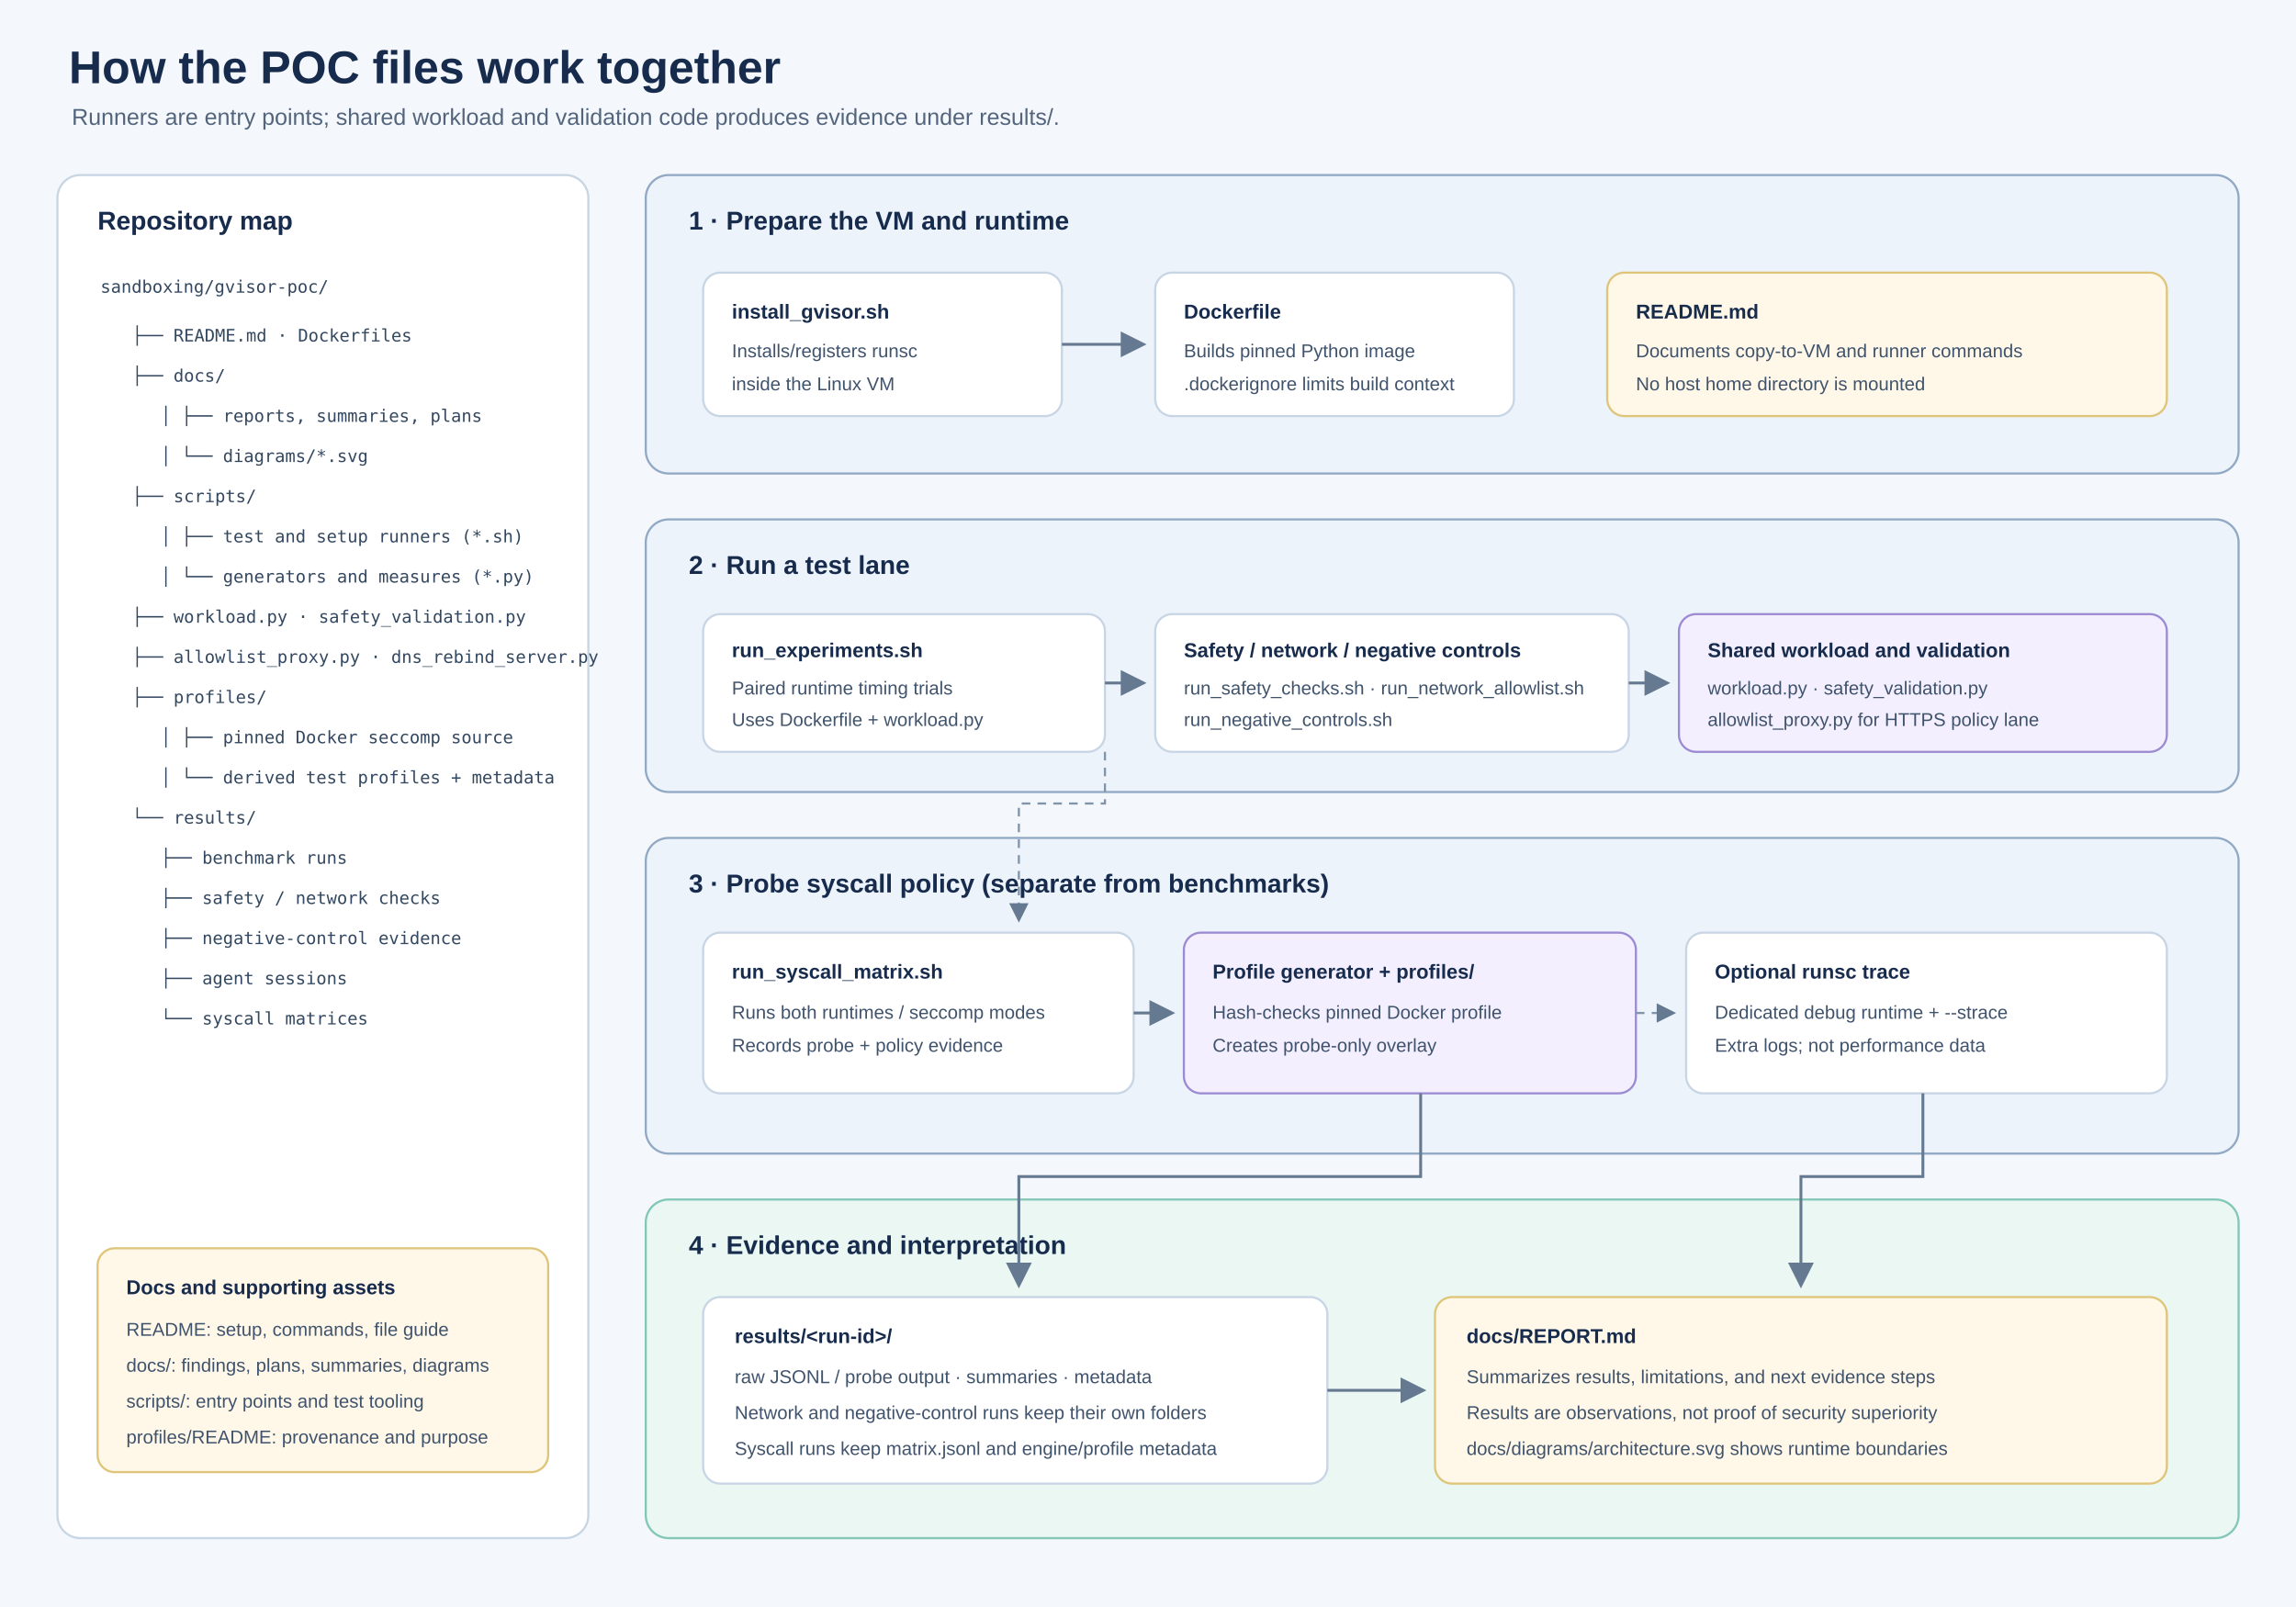
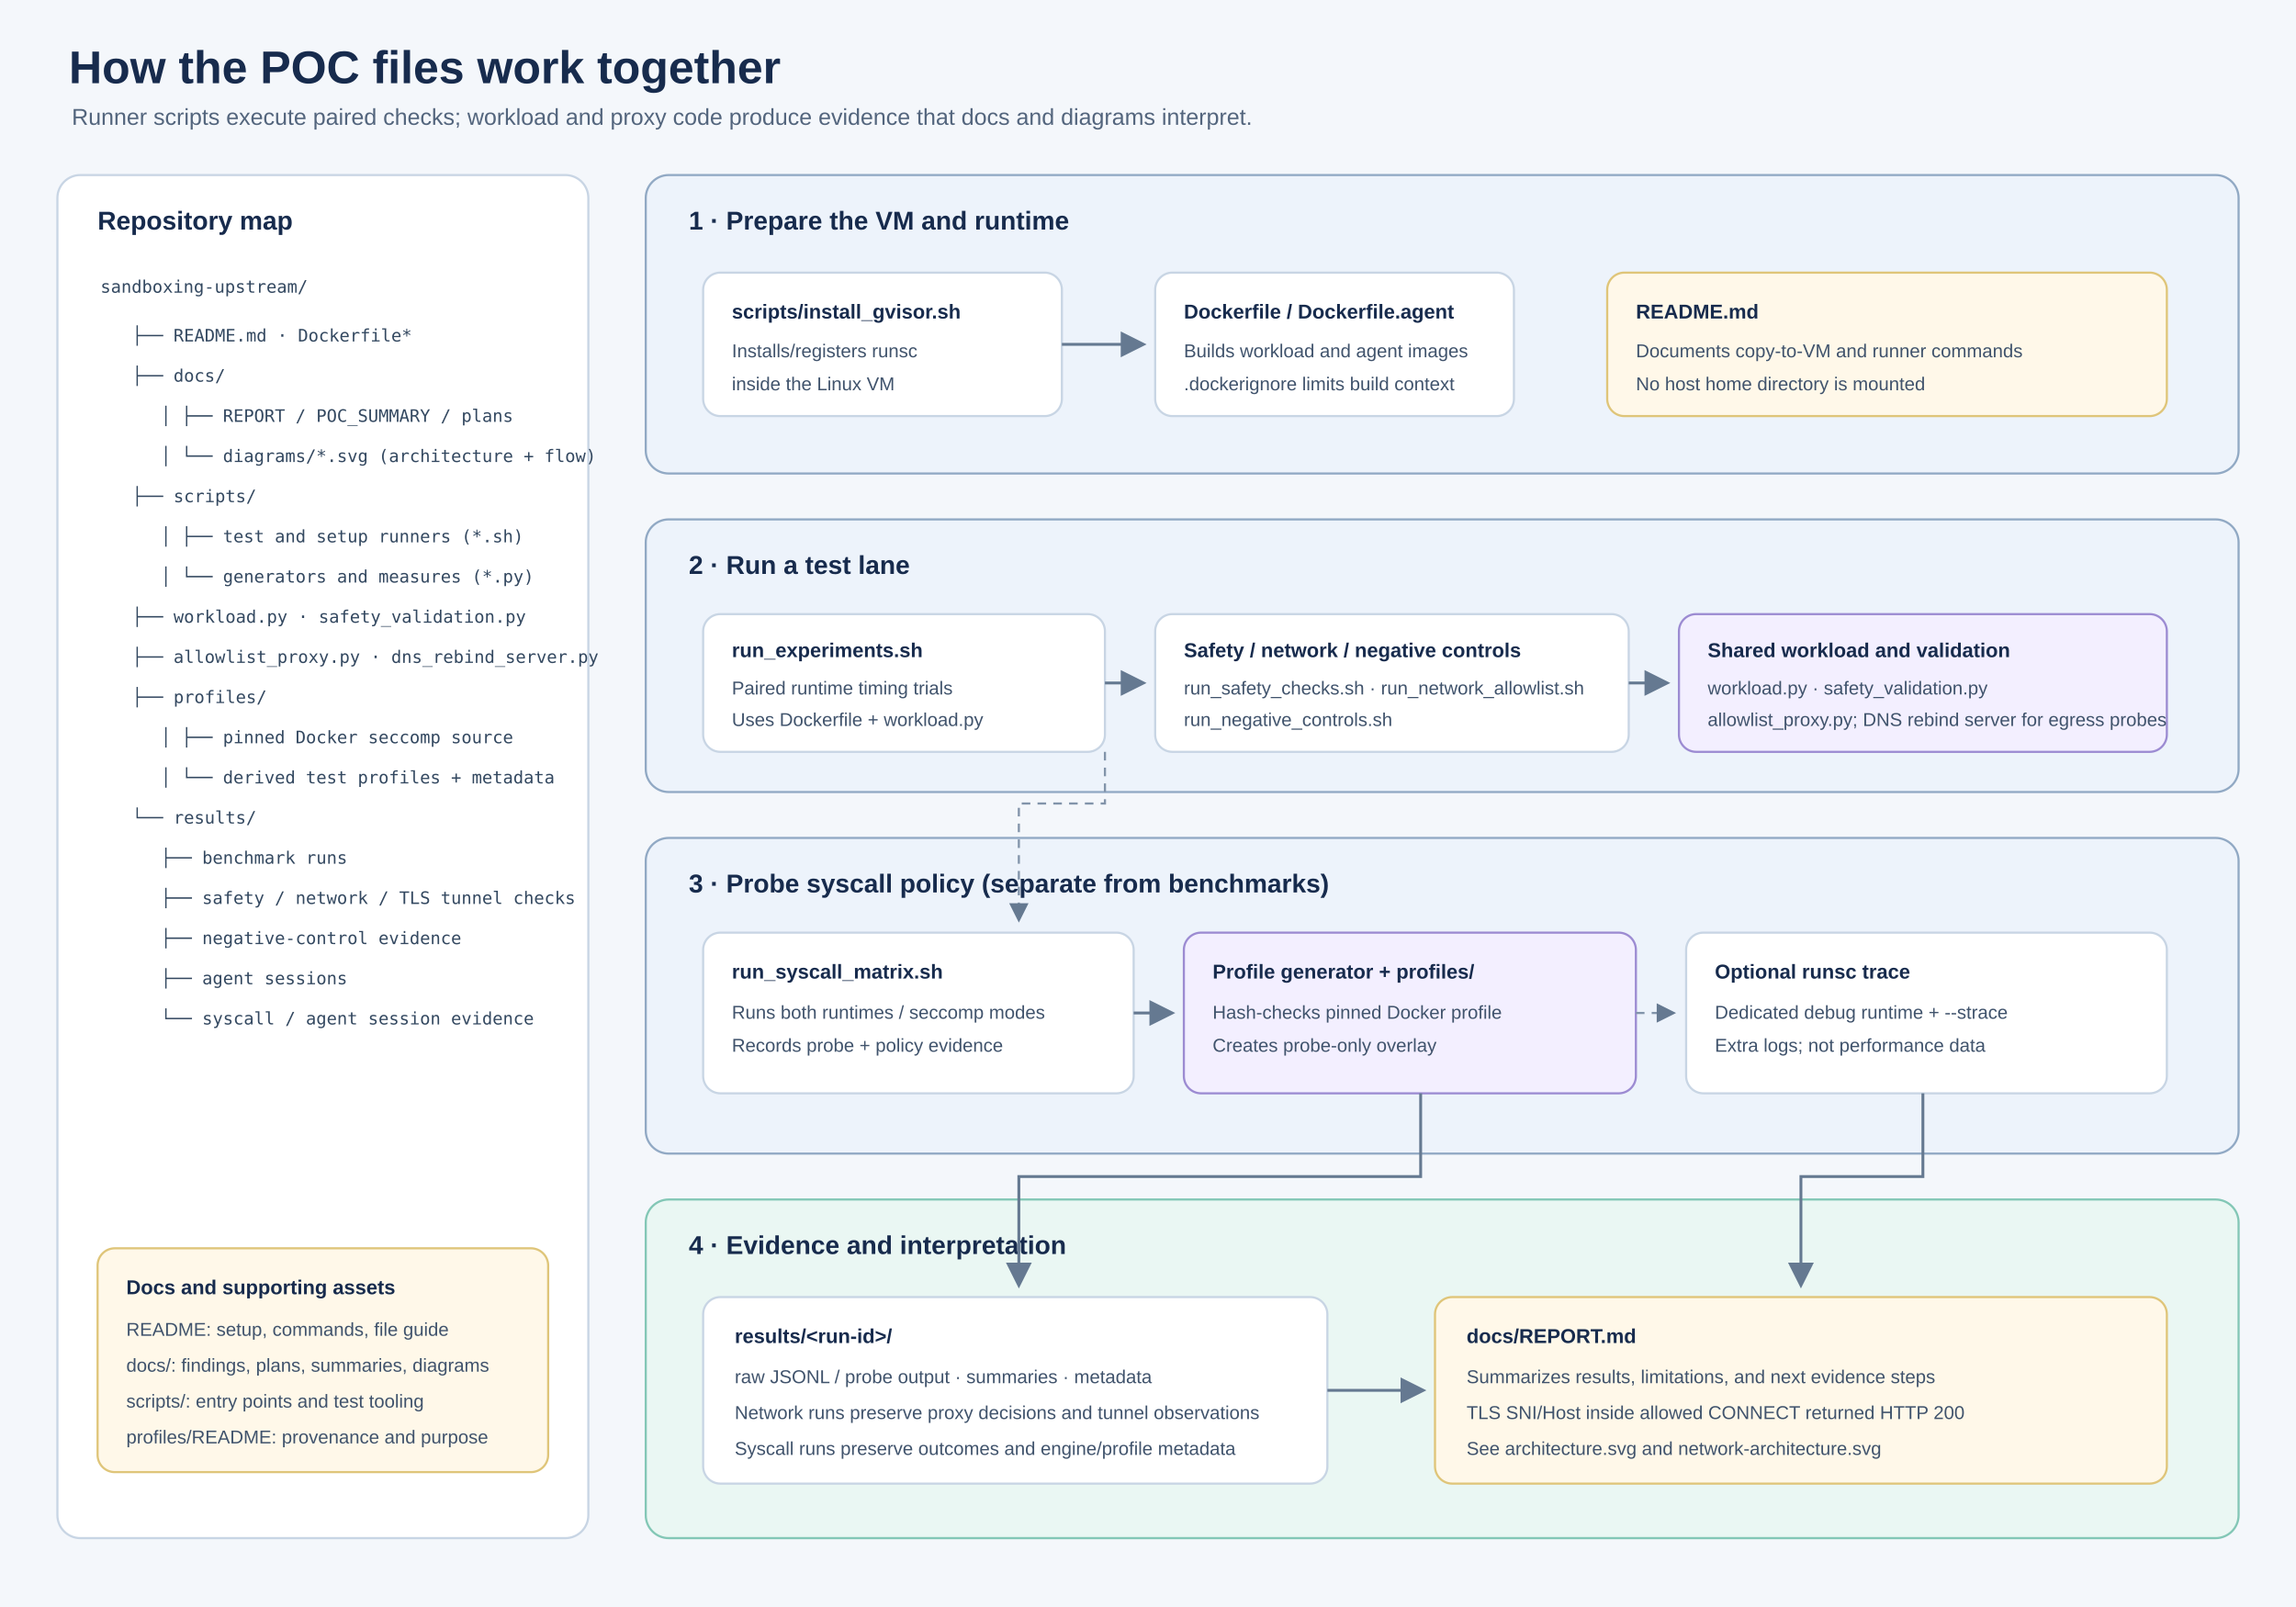
<svg xmlns="http://www.w3.org/2000/svg" width="1600" height="1120" viewBox="0 0 1600 1120" role="img" aria-labelledby="title desc">
  <defs>
    <style>
      text { font-family: -apple-system, BlinkMacSystemFont, "Segoe UI", Arial, sans-serif; fill: #172b4d; }
      .title { font-size: 32px; font-weight: 700; }
      .subtitle { font-size: 16px; fill: #53657d; }
      .head { font-size: 18px; font-weight: 700; }
      .label { font-size: 14px; font-weight: 700; }
      .body { font-size: 13px; fill: #40536c; }
      .mono { font-family: ui-monospace, SFMono-Regular, Menlo, Consolas, monospace; font-size: 12px; fill: #334860; }
      .panel { fill: #fff; stroke: #c8d5e4; stroke-width: 1.5; }
      .runner { fill: #edf3fb; stroke: #91a9c4; stroke-width: 1.5; }
      .work { fill: #f3efff; stroke: #9c8bd2; stroke-width: 1.5; }
      .result { fill: #eaf7f3; stroke: #83c7b6; stroke-width: 1.5; }
      .doc { fill: #fff8e9; stroke: #dfc579; stroke-width: 1.5; }
      .line { fill: none; stroke: #657991; stroke-width: 2; marker-end: url(#arrow); }
      .softline { fill: none; stroke: #8294aa; stroke-width: 1.5; stroke-dasharray: 6 5; marker-end: url(#arrow); }
    </style>
    <marker id="arrow" markerWidth="9" markerHeight="9" refX="7" refY="4.5" orient="auto">
      <path d="M0,0 L9,4.5 L0,9 z" fill="#657991" />
    </marker>
  </defs>
  <rect width="1600" height="1120" fill="#f4f7fb" />
  <text x="48" y="58" class="title">How the POC files work together</text>
-   <text x="50" y="87" class="subtitle">Runners are entry points; shared workload and validation code produces evidence under results/.</text>
+   <text x="50" y="87" class="subtitle">Runner scripts execute paired checks; workload and proxy code produce evidence that docs and diagrams interpret.</text>
  <rect x="40" y="122" width="370" height="950" rx="16" class="panel" />
  <text x="68" y="160" class="head">Repository map</text>
-   <text x="70" y="204" class="mono">sandboxing/gvisor-poc/</text>
-   <text x="92" y="238" class="mono">├── README.md · Dockerfiles</text>
+   <text x="70" y="204" class="mono">sandboxing-upstream/</text>
+   <text x="92" y="238" class="mono">├── README.md · Dockerfile*</text>
  <text x="92" y="266" class="mono">├── docs/</text>
-   <text x="112" y="294" class="mono">│   ├── reports, summaries, plans</text>
-   <text x="112" y="322" class="mono">│   └── diagrams/*.svg</text>
+   <text x="112" y="294" class="mono">│   ├── REPORT / POC_SUMMARY / plans</text>
+   <text x="112" y="322" class="mono">│   └── diagrams/*.svg (architecture + flow)</text>
  <text x="92" y="350" class="mono">├── scripts/</text>
  <text x="112" y="378" class="mono">│   ├── test and setup runners (*.sh)</text>
  <text x="112" y="406" class="mono">│   └── generators and measures (*.py)</text>
  <text x="92" y="434" class="mono">├── workload.py · safety_validation.py</text>
  <text x="92" y="462" class="mono">├── allowlist_proxy.py · dns_rebind_server.py</text>
  <text x="92" y="490" class="mono">├── profiles/</text>
  <text x="112" y="518" class="mono">│   ├── pinned Docker seccomp source</text>
  <text x="112" y="546" class="mono">│   └── derived test profiles + metadata</text>
  <text x="92" y="574" class="mono">└── results/</text>
  <text x="112" y="602" class="mono">    ├── benchmark runs</text>
-   <text x="112" y="630" class="mono">    ├── safety / network checks</text>
+   <text x="112" y="630" class="mono">    ├── safety / network / TLS tunnel checks</text>
  <text x="112" y="658" class="mono">    ├── negative-control evidence</text>
  <text x="112" y="686" class="mono">    ├── agent sessions</text>
-   <text x="112" y="714" class="mono">    └── syscall matrices</text>
+   <text x="112" y="714" class="mono">    └── syscall / agent session evidence</text>
  <rect x="68" y="870" width="314" height="156" rx="12" class="doc" />
  <text x="88" y="902" class="label">Docs and supporting assets</text>
  <text x="88" y="931" class="body">README: setup, commands, file guide</text>
  <text x="88" y="956" class="body">docs/: findings, plans, summaries, diagrams</text>
  <text x="88" y="981" class="body">scripts/: entry points and test tooling</text>
  <text x="88" y="1006" class="body">profiles/README: provenance and purpose</text>
  <rect x="450" y="122" width="1110" height="208" rx="16" class="runner" />
  <text x="480" y="160" class="head">1 · Prepare the VM and runtime</text>
  <rect x="490" y="190" width="250" height="100" rx="12" class="panel" />
-   <text x="510" y="222" class="label">install_gvisor.sh</text>
+   <text x="510" y="222" class="label">scripts/install_gvisor.sh</text>
  <text x="510" y="249" class="body">Installs/registers runsc</text>
  <text x="510" y="272" class="body">inside the Linux VM</text>
  <rect x="805" y="190" width="250" height="100" rx="12" class="panel" />
-   <text x="825" y="222" class="label">Dockerfile</text>
-   <text x="825" y="249" class="body">Builds pinned Python image</text>
+   <text x="825" y="222" class="label">Dockerfile / Dockerfile.agent</text>
+   <text x="825" y="249" class="body">Builds workload and agent images</text>
  <text x="825" y="272" class="body">.dockerignore limits build context</text>
  <rect x="1120" y="190" width="390" height="100" rx="12" class="doc" />
  <text x="1140" y="222" class="label">README.md</text>
  <text x="1140" y="249" class="body">Documents copy-to-VM and runner commands</text>
  <text x="1140" y="272" class="body">No host home directory is mounted</text>
  <path d="M740 240 H795" class="line" />
  <rect x="450" y="362" width="1110" height="190" rx="16" class="runner" />
  <text x="480" y="400" class="head">2 · Run a test lane</text>
  <rect x="490" y="428" width="280" height="96" rx="12" class="panel" />
  <text x="510" y="458" class="label">run_experiments.sh</text>
  <text x="510" y="484" class="body">Paired runtime timing trials</text>
  <text x="510" y="506" class="body">Uses Dockerfile + workload.py</text>
  <rect x="805" y="428" width="330" height="96" rx="12" class="panel" />
  <text x="825" y="458" class="label">Safety / network / negative controls</text>
  <text x="825" y="484" class="body">run_safety_checks.sh · run_network_allowlist.sh</text>
  <text x="825" y="506" class="body">run_negative_controls.sh</text>
  <rect x="1170" y="428" width="340" height="96" rx="12" class="work" />
  <text x="1190" y="458" class="label">Shared workload and validation</text>
  <text x="1190" y="484" class="body">workload.py · safety_validation.py</text>
-   <text x="1190" y="506" class="body">allowlist_proxy.py for HTTPS policy lane</text>
+   <text x="1190" y="506" class="body">allowlist_proxy.py; DNS rebind server for egress probes</text>
  <path d="M770 476 H795" class="line" />
  <path d="M1135 476 H1160" class="line" />
  <rect x="450" y="584" width="1110" height="220" rx="16" class="runner" />
  <text x="480" y="622" class="head">3 · Probe syscall policy (separate from benchmarks)</text>
  <rect x="490" y="650" width="300" height="112" rx="12" class="panel" />
  <text x="510" y="682" class="label">run_syscall_matrix.sh</text>
  <text x="510" y="710" class="body">Runs both runtimes / seccomp modes</text>
  <text x="510" y="733" class="body">Records probe + policy evidence</text>
  <rect x="825" y="650" width="315" height="112" rx="12" class="work" />
  <text x="845" y="682" class="label">Profile generator + profiles/</text>
  <text x="845" y="710" class="body">Hash-checks pinned Docker profile</text>
  <text x="845" y="733" class="body">Creates probe-only overlay</text>
  <rect x="1175" y="650" width="335" height="112" rx="12" class="panel" />
  <text x="1195" y="682" class="label">Optional runsc trace</text>
  <text x="1195" y="710" class="body">Dedicated debug runtime + --strace</text>
  <text x="1195" y="733" class="body">Extra logs; not performance data</text>
  <path d="M790 706 H815" class="line" />
  <path d="M1140 706 H1165" class="softline" />
  <rect x="450" y="836" width="1110" height="236" rx="16" class="result" />
  <text x="480" y="874" class="head">4 · Evidence and interpretation</text>
  <rect x="490" y="904" width="435" height="130" rx="12" class="panel" />
  <text x="512" y="936" class="label">results/&lt;run-id&gt;/</text>
  <text x="512" y="964" class="body">raw JSONL / probe output · summaries · metadata</text>
-   <text x="512" y="989" class="body">Network and negative-control runs keep their own folders</text>
-   <text x="512" y="1014" class="body">Syscall runs keep matrix.jsonl and engine/profile metadata</text>
+   <text x="512" y="989" class="body">Network runs preserve proxy decisions and tunnel observations</text>
+   <text x="512" y="1014" class="body">Syscall runs preserve outcomes and engine/profile metadata</text>
  <rect x="1000" y="904" width="510" height="130" rx="12" class="doc" />
  <text x="1022" y="936" class="label">docs/REPORT.md</text>
  <text x="1022" y="964" class="body">Summarizes results, limitations, and next evidence steps</text>
-   <text x="1022" y="989" class="body">Results are observations, not proof of security superiority</text>
-   <text x="1022" y="1014" class="body">docs/diagrams/architecture.svg shows runtime boundaries</text>
+   <text x="1022" y="989" class="body">TLS SNI/Host inside allowed CONNECT returned HTTP 200</text>
+   <text x="1022" y="1014" class="body">See architecture.svg and network-architecture.svg</text>
  <path d="M770 524 V560 H710 V640" class="softline" />
  <path d="M990 762 V820 H710 V894" class="line" />
  <path d="M1340 762 V820 H1255 V894" class="line" />
  <path d="M925 969 H990" class="line" />
</svg>
